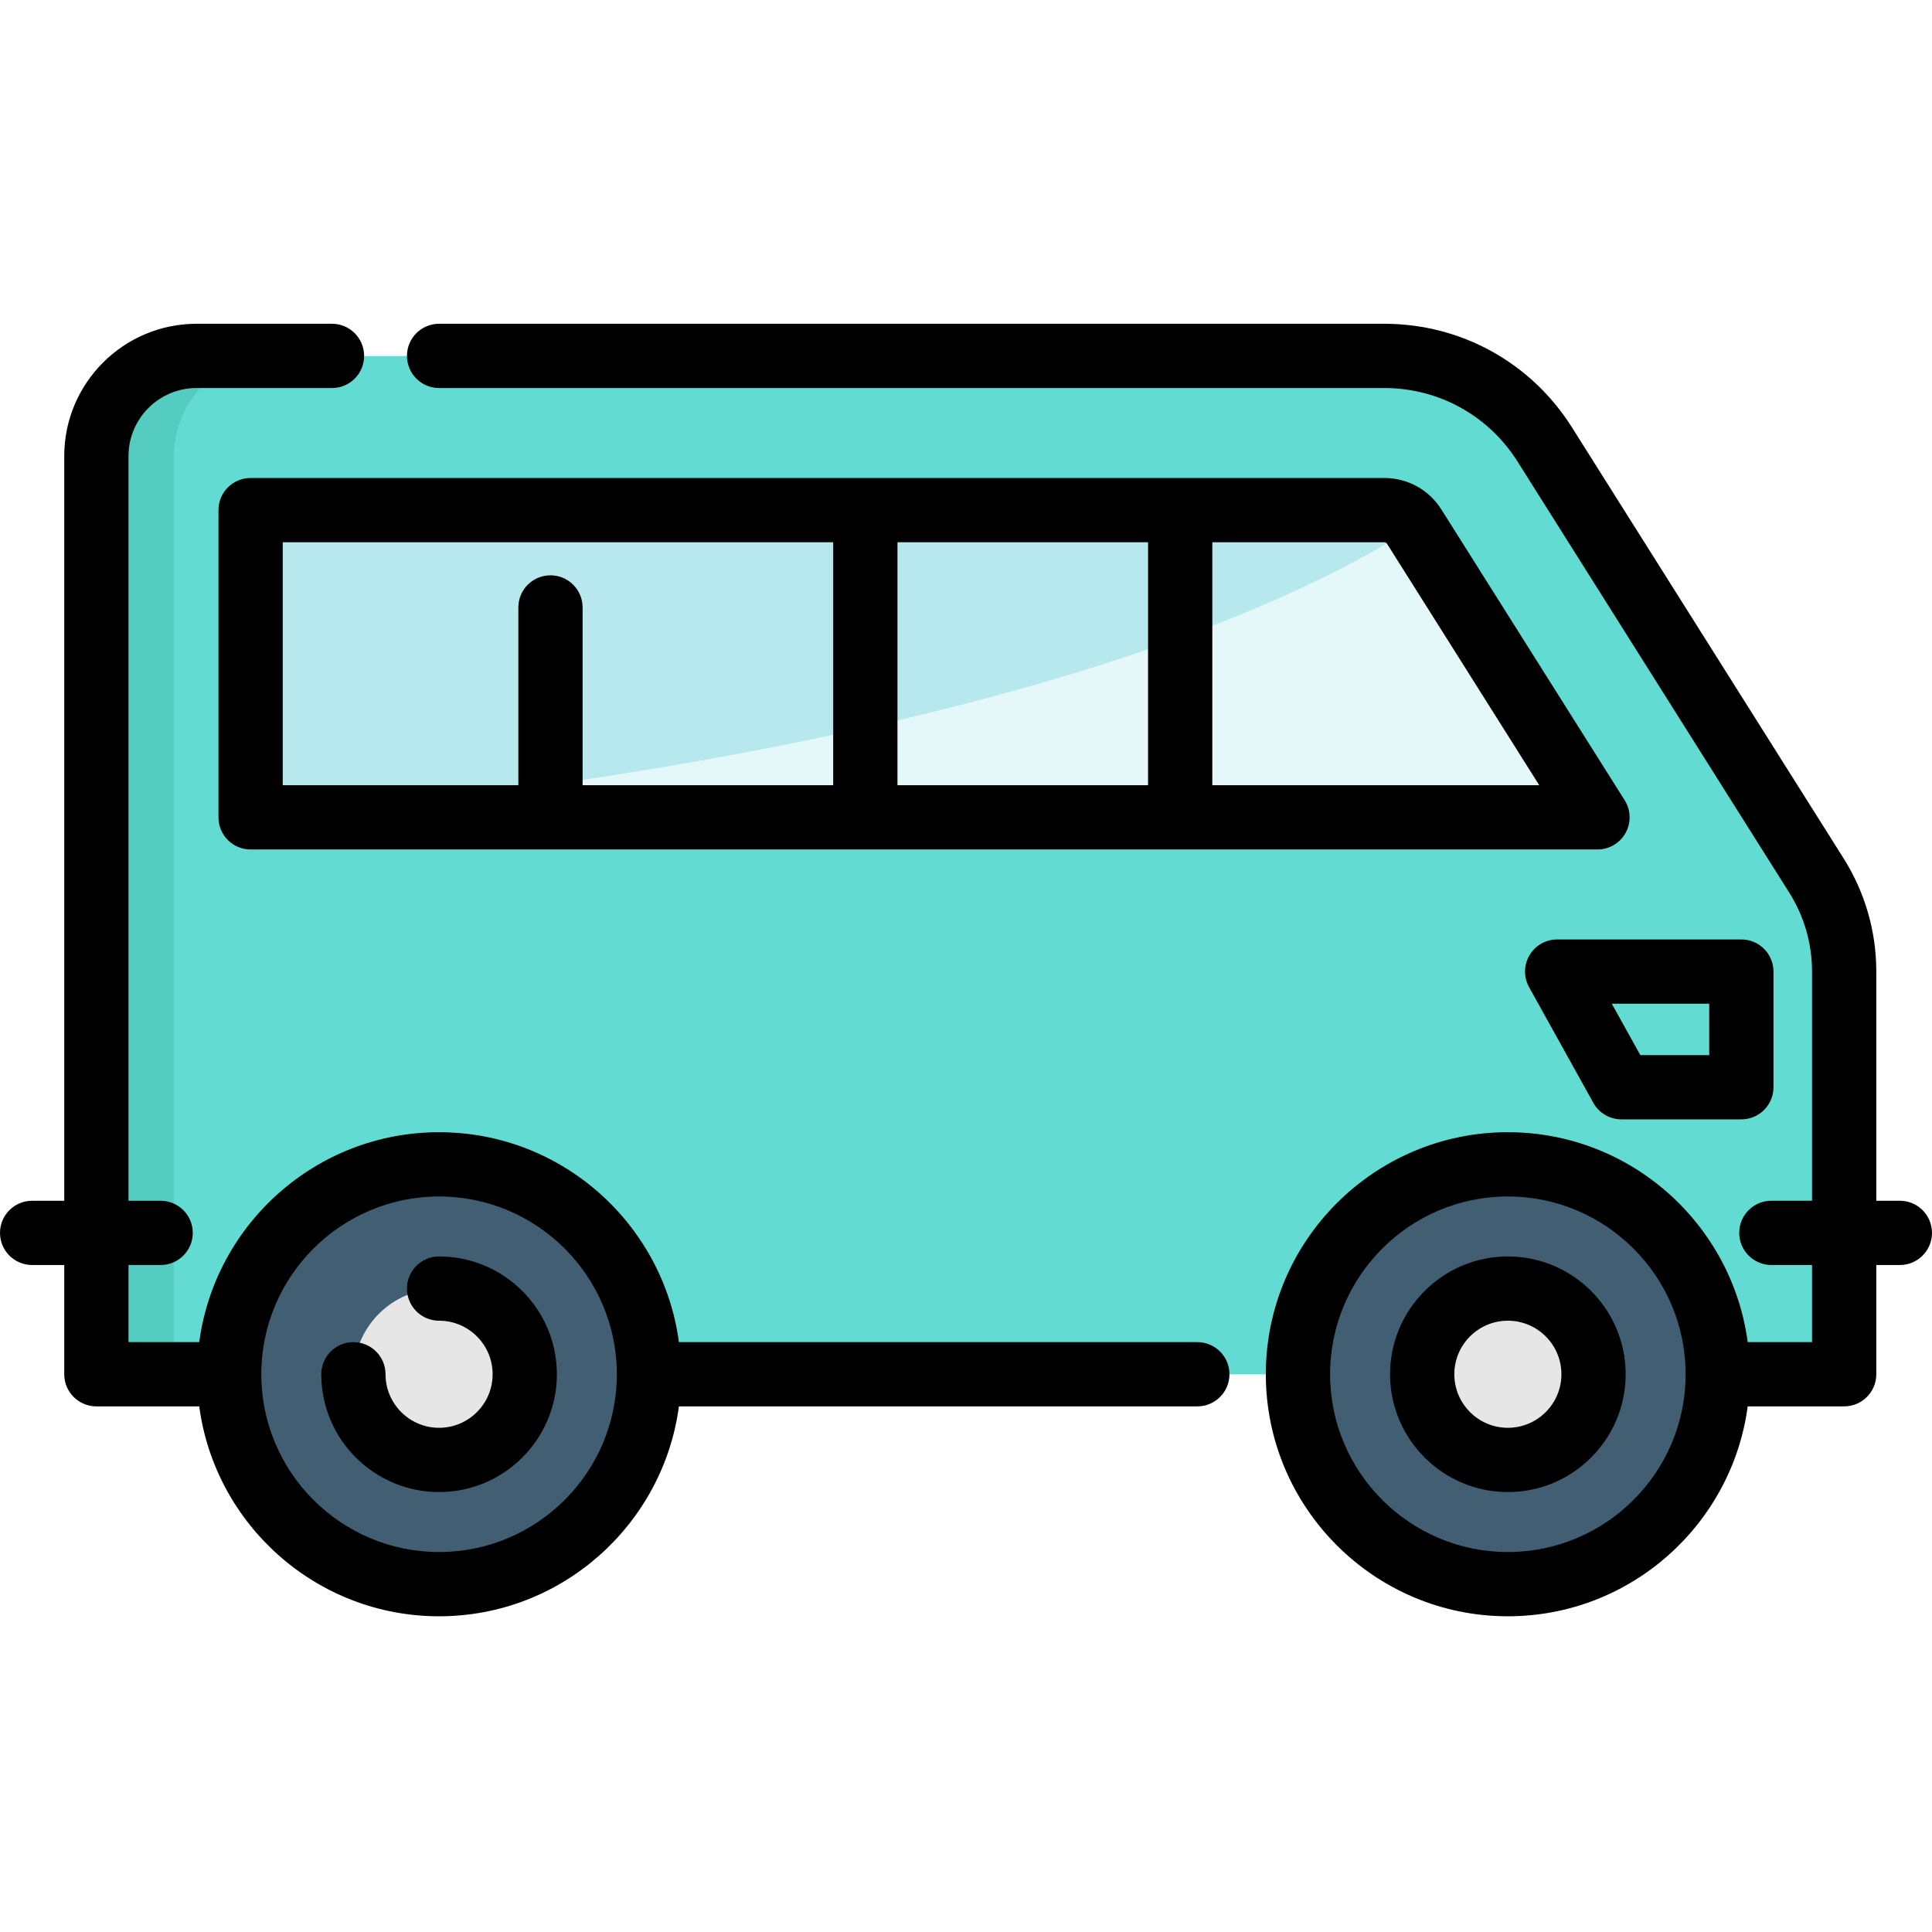
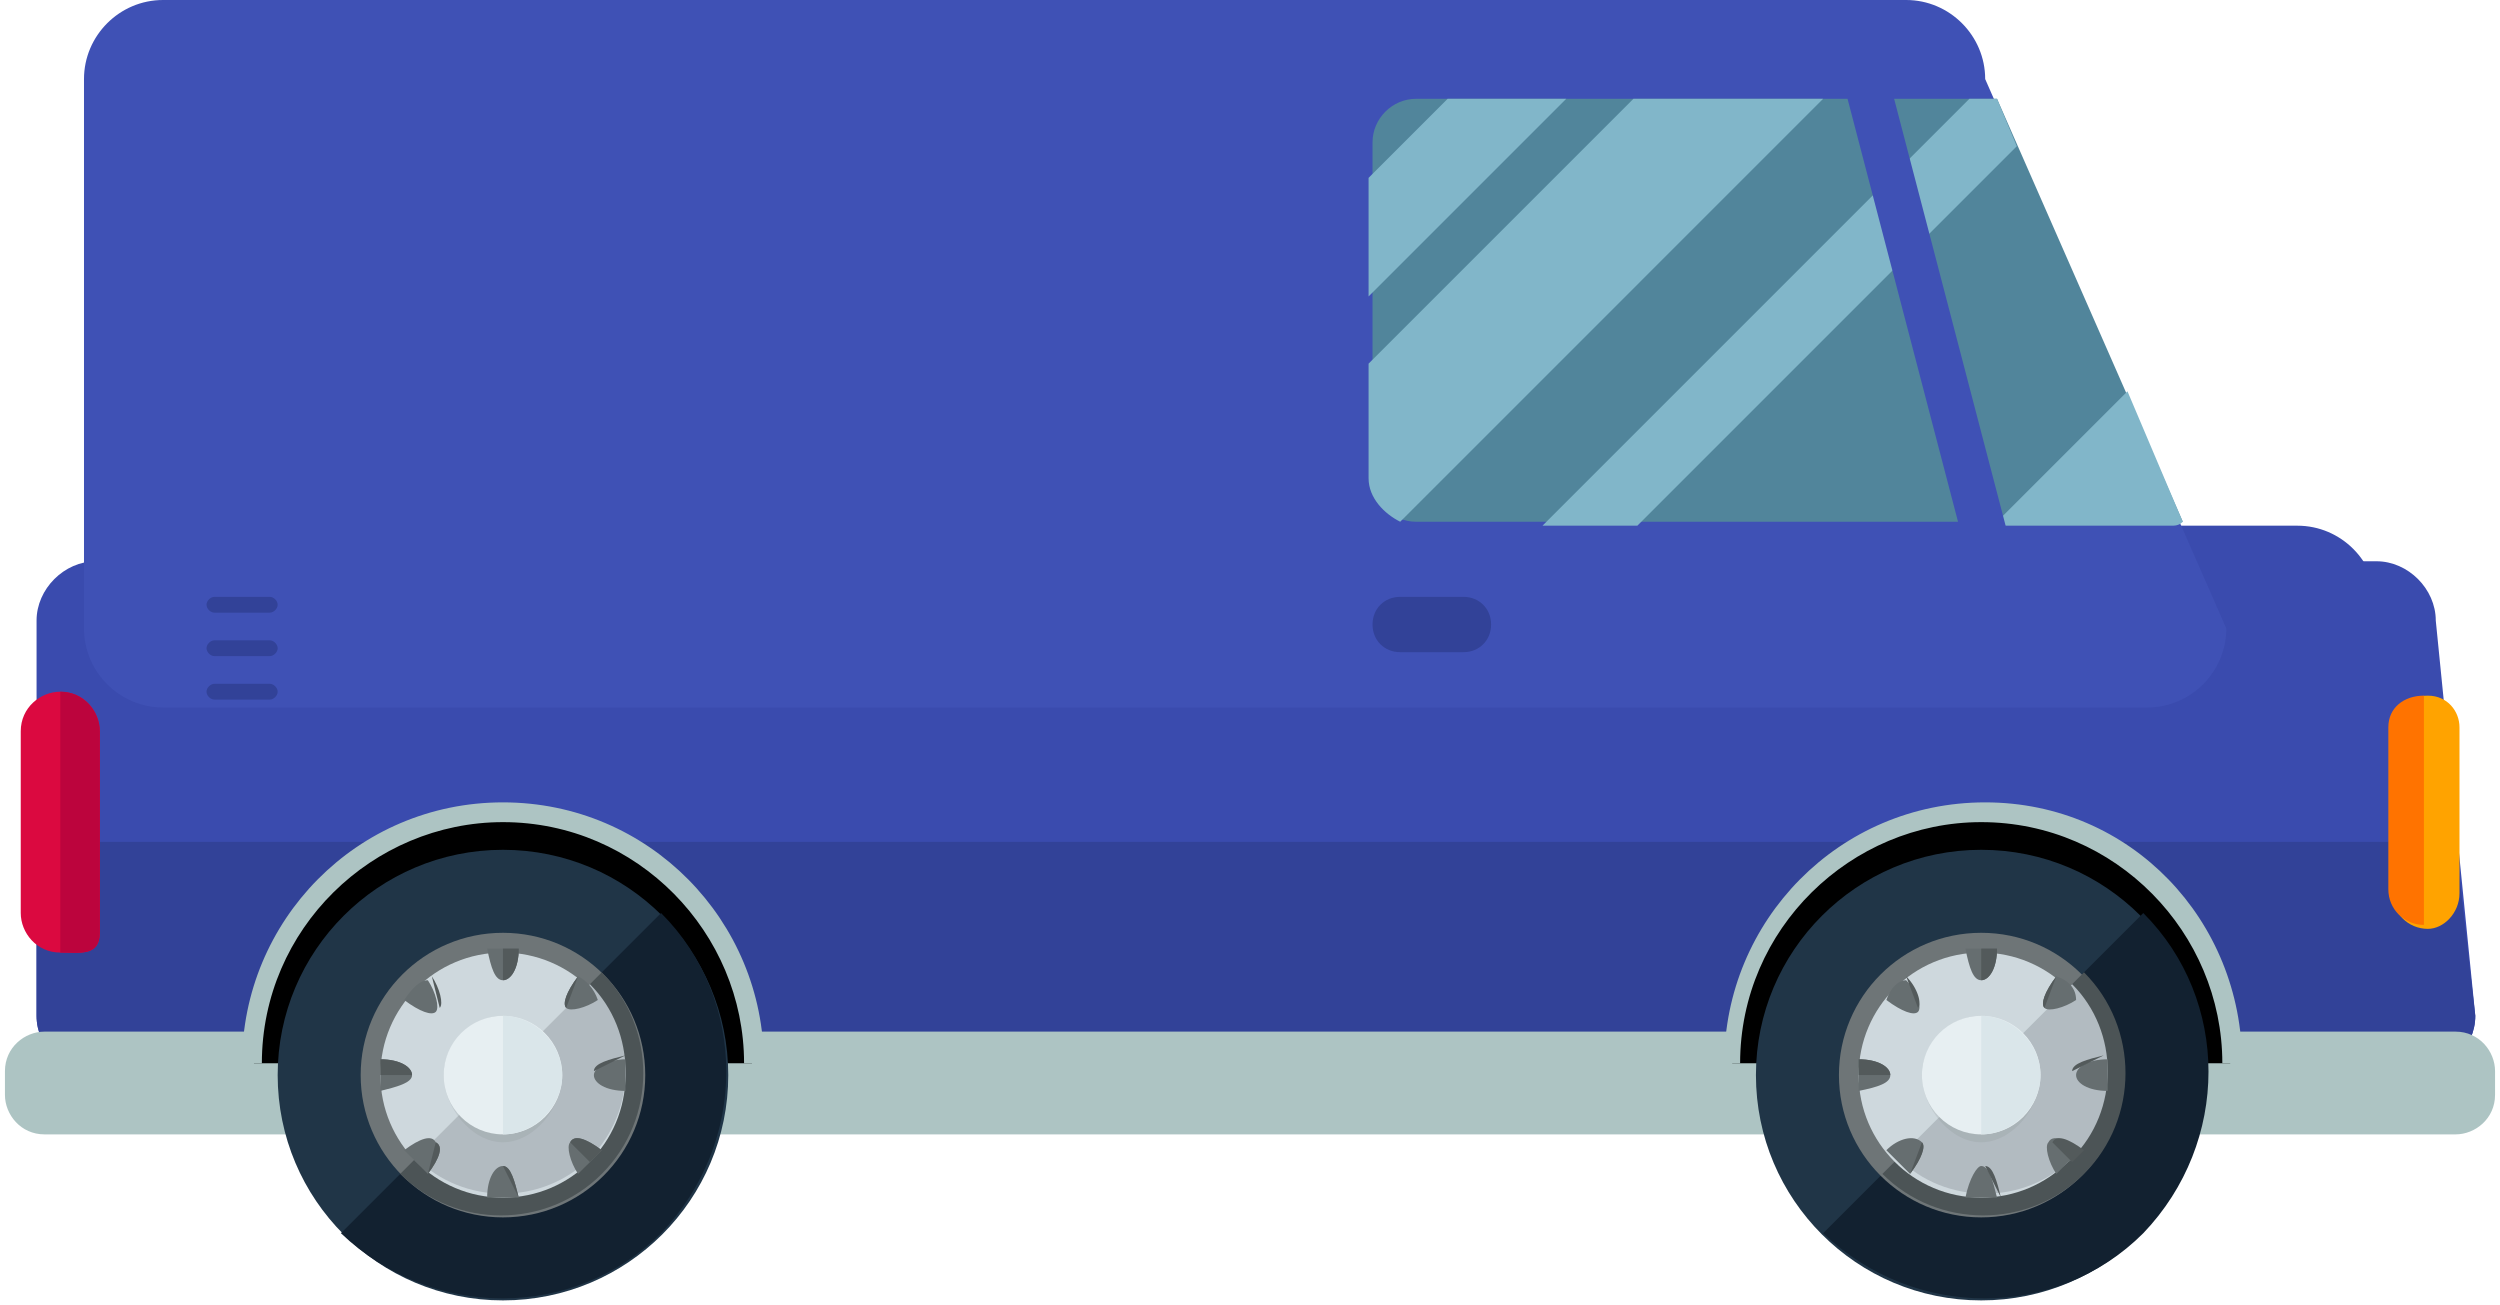
- <svg xmlns="http://www.w3.org/2000/svg" version="1.1" id="Layer_1" x="0px" y="0px" width="120" height="120" viewBox="0 0 512 512" style="enable-background:new 0 0 512 512;" xml:space="preserve">
-   <g transform="translate(0 -60)">
-     <path style="fill:#62DCD2;" d="M60.829,424.215H25.636V180.885c0-14.667,11.886-26.542,26.542-26.542h314.761  c17.267,0,33.32,8.855,42.527,23.466l72.008,114.244c4.8,7.615,7.346,16.432,7.346,25.433v106.73h-33.501" />
-     <path style="fill:#54CCC0;" d="M72.613,154.344H52.179c-14.656,0-26.542,11.875-26.542,26.542v243.331h20.435V180.886  C46.071,166.217,57.957,154.344,72.613,154.344z" />
-     <path style="fill:#B7E8ED;" d="M423.444,276.632H66.509v-81.42h300.434c3.247,0,6.221,1.635,7.947,4.393L423.444,276.632z" />
-     <path style="fill:#E5F8F9;" d="M423.444,276.632H66.509c0,0,207.343-13.135,308.381-77.027L423.444,276.632z" />
-     <g>
-       <circle style="fill:#415E72;" cx="116.454" cy="424.211" r="55.627" />
-       <circle style="fill:#415E72;" cx="399.701" cy="424.211" r="55.627" />
+ <svg xmlns="http://www.w3.org/2000/svg" width="230" height="120" viewBox="0 0 504 264" version="1.1">
+   <g id="Canvas" fill="none">
+     <g id="van">
+       <g id="Group">
+         <g id="Vector">
+           <path d="M 76 26.4C 76 35.2 68.8 42.4 60 42.4L 16 42.4C 7.2 42.4 0 35.2 0 26.4L 0 16C 0 7.2 7.2 3.05176e-06 16 3.05176e-06L 60 3.05176e-06C 68.8 3.05176e-06 76 7.2 76 16L 76 26.4Z" transform="translate(404 106.4)" fill="#3A4BAE" />
+         </g>
+         <g id="Vector_2">
+           <path d="M 493.6 92C 493.6 98.4 488 104 481.6 104L 12 104C 5.6 104 9.53674e-08 98.4 9.53674e-08 92L 9.53674e-08 12C 9.53674e-08 5.6 5.6 0 12 0L 473.6 0C 480 0 485.6 5.6 485.6 12L 493.6 92Z" transform="translate(6.39999 113.6)" fill="#3A4BAE" />
+         </g>
+       </g>
+       <g id="Vector_3">
+         <path d="M 9.53674e-08 35.2C 9.53674e-08 41.6 5.6 47.2 12 47.2L 481.6 47.2C 488 47.2 493.6 41.6 493.6 35.2L 489.6 -1.2207e-05L 9.53674e-08 -1.2207e-05L 9.53674e-08 35.2Z" transform="translate(6.39999 170.4)" fill="#324298" />
+       </g>
+       <g id="Vector_4">
+         <path d="M 504 12.8C 504 17.6 500 20.8 496 20.8L 8 20.8C 3.2 20.8 0 16.8 0 12.8L 0 8C 0 3.2 4 1.2207e-05 8 1.2207e-05L 496 1.2207e-05C 500.8 1.2207e-05 504 4 504 8L 504 12.8Z" transform="translate(0 208.8)" fill="#ADC4C3" />
+       </g>
+       <g id="Vector_5">
+         <path d="M 1.52588e-06 50.4C 1.52588e-06 22.4 22.4 1.2207e-05 50.4 1.2207e-05C 78.4 1.2207e-05 100.8 22.4 100.8 50.4" transform="translate(50.4 164.8)" fill="black" />
+       </g>
+       <g id="Vector_6">
+         <path d="M 105.6 52.8L 101.6 52.8C 101.6 26.4 80 4 52.8 4C 26.4 4 4 25.6 4 52.8L 0 52.8C 0 24 23.2 -1.2207e-05 52.8 -1.2207e-05C 82.4 -1.2207e-05 105.6 24 105.6 52.8Z" transform="translate(48 162.4)" fill="#ADC4C3" />
+       </g>
+       <g id="Vector_7">
+         <path d="M 45.6 91.2C 70.784 91.2 91.2 70.784 91.2 45.6C 91.2 20.416 70.784 -6.10352e-06 45.6 -6.10352e-06C 20.416 -6.10352e-06 0 20.416 0 45.6C 0 70.784 20.416 91.2 45.6 91.2Z" transform="translate(55.2 172)" fill="#203547" />
+       </g>
+       <g id="Vector_8">
+         <path d="M 64.8 1.2207e-05C 82.4 17.6 82.4 46.4 64.8 64.8C 47.2 82.4 18.4 82.4 0 64.8" transform="translate(68 184.8)" fill="#122130" />
+       </g>
+       <g id="Vector_9">
+         <path d="M 28.8 57.6C 44.706 57.6 57.6 44.706 57.6 28.8C 57.6 12.894 44.706 1.2207e-05 28.8 1.2207e-05C 12.894 1.2207e-05 0 12.894 0 28.8C 0 44.706 12.894 57.6 28.8 57.6Z" transform="translate(72 188.8)" fill="#6E7577" />
+       </g>
+       <g id="Vector_10">
+         <path d="M 40.8 1.2207e-05C 52 11.2 52 29.6 40.8 40.8C 29.6 52 11.2 52 0 40.8" transform="translate(80 196.8)" fill="#4C5456" />
+       </g>
+       <g id="Vector_11">
+         <path d="M 24.8 49.6C 38.497 49.6 49.6 38.497 49.6 24.8C 49.6 11.103 38.497 1.2207e-05 24.8 1.2207e-05C 11.103 1.2207e-05 0 11.103 0 24.8C 0 38.497 11.103 49.6 24.8 49.6Z" transform="translate(76 192.8)" fill="#CED8DD" />
+       </g>
+       <g id="Vector_12">
+         <path d="M 35.2 6.10352e-06C 44.8 9.6 44.8 25.6 35.2 35.2C 25.6 44.8 9.6 44.8 -3.05176e-06 35.2" transform="translate(83.2 199.2)" fill="#B2BBC1" />
+       </g>
+       <g id="Vector_13" opacity="0.2">
+         <path d="M 24 12C 24 18.4 18.4 25.6 12 25.6C 5.6 25.6 3.05176e-06 18.4 3.05176e-06 12C 3.05176e-06 5.6 5.6 0 12 0C 18.4 0 24 5.6 24 12Z" transform="translate(88.8 205.6)" fill="#888F91" />
+       </g>
+       <g id="Vector_14">
+         <path d="M 12 24C 18.627 24 24 18.627 24 12C 24 5.373 18.627 0 12 0C 5.373 0 3.05176e-06 5.373 3.05176e-06 12C 3.05176e-06 18.627 5.373 24 12 24Z" transform="translate(88.8 205.6)" fill="#E7EFF2" />
+       </g>
+       <g id="Vector_15">
+         <path d="M 3.05176e-06 0C 6.4 0 12 5.6 12 12C 12 18.4 6.4 24 3.05176e-06 24" transform="translate(100.8 205.6)" fill="#DAE6EA" />
+       </g>
+       <g id="Vector_16">
+         <path d="M 3.2 -6.10352e-06C 2.4 -6.10352e-06 0.8 -6.10352e-06 -1.52588e-06 -6.10352e-06C 0.8 4 1.6 6.4 3.2 6.4C 4.8 6.4 6.4 4 6.4 -6.10352e-06C 5.6 -6.10352e-06 4.8 -6.10352e-06 3.2 -6.10352e-06Z" transform="translate(97.6 192)" fill="#666E70" />
+       </g>
+       <g id="Vector_17">
+         <path d="M 3.05176e-06 6.4C 1.6 6.4 3.2 4 3.2 -6.10352e-06C 2.4 -6.10352e-06 0.8 -6.10352e-06 3.05176e-06 -6.10352e-06" transform="translate(100.8 192)" fill="#535A5B" />
+       </g>
+       <g id="Vector_18">
+         <path d="M -1.52588e-06 6.4C 2.4 6.4 4.8 6.4 6.4 6.4C 5.6 3.2 4.8 -6.10352e-06 3.2 -6.10352e-06C 1.6 -6.10352e-06 -1.52588e-06 2.4 -1.52588e-06 6.4Z" transform="translate(97.6 236)" fill="#666E70" />
+       </g>
+       <g id="Vector_19">
+         <path d="M 3.2 6.4C 2.4 3.2 1.6 -6.10352e-06 3.05176e-06 -6.10352e-06Z" transform="translate(100.8 236)" fill="#535A5B" />
+       </g>
+       <g id="Vector_20">
+         <path d="M 3.05176e-06 4C 3.2 6.4 5.6 7.2 6.4 6.4C 7.2 5.6 6.4 2.4 4.8 -1.2207e-05C 3.2 -1.2207e-05 1.6 1.6 3.05176e-06 4Z" transform="translate(80.8 198.4)" fill="#666E70" />
+       </g>
+       <g id="Vector_21">
+         <path d="M 1.6 6.4C 2.4 5.6 1.6 2.4 1.52588e-06 0Z" transform="translate(86.4 197.6)" fill="#535A5B" />
+       </g>
+       <g id="Vector_22">
+         <path d="M 6.714 2.432C 3.514 0.032 1.114 -0.768 0.314 0.832C -0.486 1.632 0.314 4.832 1.914 7.232C 2.714 6.432 3.514 5.632 4.314 4.832C 5.114 4.032 5.914 3.232 6.714 2.432Z" transform="translate(114.086 230.368)" fill="#666E70" />
+       </g>
+       <g id="Vector_23">
+         <path d="M 4 4.832C 4.8 4.032 5.6 3.232 6.4 2.432C 3.2 0.032 0.8 -0.768 1.52588e-06 0.832" transform="translate(114.4 230.368)" fill="#535A5B" />
+       </g>
+       <g id="Vector_24">
+         <path d="M 0 6.4C 3.2 5.6 6.4 4.8 6.4 3.2C 6.4 1.6 4 -1.2207e-05 0 -1.2207e-05C 0 0.8 0 2.4 0 3.2C 0 4 0 4.8 0 6.4Z" transform="translate(76 214.4)" fill="#666E70" />
+       </g>
+       <g id="Vector_25">
+         <path d="M 6.4 3.2C 6.4 1.6 4 -1.2207e-05 0 -1.2207e-05C 0 0.8 0 2.4 0 3.2" transform="translate(76 214.4)" fill="#535A5B" />
+       </g>
+       <g id="Vector_26">
+         <path d="M -3.05176e-06 3.2C -3.05176e-06 4.8 2.4 6.4 6.4 6.4C 6.4 4 6.4 1.6 6.4 -1.2207e-05C 3.2 -1.2207e-05 -3.05176e-06 1.6 -3.05176e-06 3.2Z" transform="translate(119.2 214.4)" fill="#666E70" />
+       </g>
+       <g id="Vector_27">
+         <path d="M 6.4 0C 3.2 0.8 -3.05176e-06 1.6 -3.05176e-06 3.2Z" transform="translate(119.2 213.6)" fill="#535A5B" />
+       </g>
+       <g id="Vector_28">
+         <path d="M 3.05176e-06 2.432C 1.6 4.032 3.2 5.632 4.8 7.232C 7.2 4.032 8 1.632 6.4 0.832C 5.6 -0.768 3.2 0.032 3.05176e-06 2.432Z" transform="translate(80.8 230.368)" fill="#666E70" />
+       </g>
+       <g id="Vector_29">
+         <path d="M -1.52588e-06 6.4C 2.4 3.2 3.2 0.8 1.6 6.10352e-06Z" transform="translate(85.6 231.2)" fill="#535A5B" />
+       </g>
+       <g id="Vector_30">
+         <path d="M 2.7 0C 0.3 3.2 -0.5 5.6 0.3 6.4C 1.1 7.2 4.3 6.4 6.7 4.8C 5.9 2.4 4.3 0.8 2.7 0Z" transform="translate(113.3 197.6)" fill="#666E70" />
+       </g>
+       <g id="Vector_31">
+         <path d="M 2.7 0C 0.3 3.2 -0.5 5.6 0.3 6.4Z" transform="translate(113.3 197.6)" fill="#535A5B" />
+       </g>
+       <g id="Vector_32">
+         <path d="M 6.10352e-06 50.4C 6.10352e-06 22.4 22.4 1.2207e-05 50.4 1.2207e-05C 78.4 1.2207e-05 100.8 22.4 100.8 50.4" transform="translate(349.6 164.8)" fill="black" />
+       </g>
+       <g id="Vector_33">
+         <path d="M 104.8 52.8L 100.8 52.8C 100.8 26.4 79.2 4 52 4C 25.6 4 3.2 25.6 3.2 52.8L 0 52.8C 0 24 23.2 -1.2207e-05 52.8 -1.2207e-05C 82.4 -1.2207e-05 104.8 24 104.8 52.8Z" transform="translate(348 162.4)" fill="#ADC4C3" />
+       </g>
+       <g id="Vector_34">
+         <path d="M 45.6 91.2C 70.784 91.2 91.2 70.784 91.2 45.6C 91.2 20.416 70.784 -6.10352e-06 45.6 -6.10352e-06C 20.416 -6.10352e-06 -6.10352e-06 20.416 -6.10352e-06 45.6C -6.10352e-06 70.784 20.416 91.2 45.6 91.2Z" transform="translate(354.4 172)" fill="#203547" />
+       </g>
+       <g id="Vector_35">
+         <path d="M 64.8 1.2207e-05C 82.4 17.6 82.4 46.4 64.8 64.8C 47.2 82.4 18.4 82.4 0 64.8" transform="translate(368 184.8)" fill="#122130" />
+       </g>
+       <g id="Vector_36">
+         <path d="M 28.8 57.6C 44.706 57.6 57.6 44.706 57.6 28.8C 57.6 12.894 44.706 1.2207e-05 28.8 1.2207e-05C 12.894 1.2207e-05 1.2207e-05 12.894 1.2207e-05 28.8C 1.2207e-05 44.706 12.894 57.6 28.8 57.6Z" transform="translate(371.2 188.8)" fill="#6E7577" />
+       </g>
+       <g id="Vector_37">
+         <path d="M 40.8 1.2207e-05C 52 11.2 52 29.6 40.8 40.8C 29.6 52 11.2 52 0 40.8" transform="translate(380 196.8)" fill="#4C5456" />
+       </g>
+       <g id="Vector_38">
+         <path d="M 24.8 49.6C 38.497 49.6 49.6 38.497 49.6 24.8C 49.6 11.103 38.497 1.2207e-05 24.8 1.2207e-05C 11.103 1.2207e-05 1.2207e-05 11.103 1.2207e-05 24.8C 1.2207e-05 38.497 11.103 49.6 24.8 49.6Z" transform="translate(375.2 192.8)" fill="#CED8DD" />
+       </g>
+       <g id="Vector_39">
+         <path d="M 35.2 6.10352e-06C 44.8 9.6 44.8 25.6 35.2 35.2C 25.6 44.8 9.6 44.8 1.2207e-05 35.2" transform="translate(383.2 199.2)" fill="#B2BBC1" />
+       </g>
+       <g id="Vector_40" opacity="0.2">
+         <path d="M 24 12C 24 18.4 18.4 25.6 12 25.6C 5.6 25.6 0 18.4 0 12C 0 5.6 5.6 0 12 0C 18.4 0 24 5.6 24 12Z" transform="translate(388 205.6)" fill="#888F91" />
+       </g>
+       <g id="Vector_41">
+         <path d="M 12 24C 18.627 24 24 18.627 24 12C 24 5.373 18.627 0 12 0C 5.373 0 0 5.373 0 12C 0 18.627 5.373 24 12 24Z" transform="translate(388 205.6)" fill="#E7EFF2" />
+       </g>
+       <g id="Vector_42">
+         <path d="M 0 0C 6.4 0 12 5.6 12 12C 12 18.4 6.4 24 0 24" transform="translate(400 205.6)" fill="#DAE6EA" />
+       </g>
+       <g id="Vector_43">
+         <path d="M 3.2 -6.10352e-06C 2.4 -6.10352e-06 0.8 -6.10352e-06 -1.2207e-05 -6.10352e-06C 0.8 4 1.6 6.4 3.2 6.4C 4.8 6.4 6.4 4 6.4 -6.10352e-06C 5.6 -6.10352e-06 4.8 -6.10352e-06 3.2 -6.10352e-06Z" transform="translate(396.8 192)" fill="#666E70" />
+       </g>
+       <g id="Vector_44">
+         <path d="M 0 6.4C 1.6 6.4 3.2 4 3.2 -6.10352e-06C 2.4 -6.10352e-06 0.8 -6.10352e-06 0 -6.10352e-06" transform="translate(400 192)" fill="#535A5B" />
+       </g>
+       <g id="Vector_45">
+         <path d="M -1.2207e-05 6.4C 2.4 6.4 4.8 6.4 6.4 6.4C 5.6 3.2 4.8 -6.10352e-06 3.2 -6.10352e-06C 2.4 -6.10352e-06 0.8 2.4 -1.2207e-05 6.4Z" transform="translate(396.8 236)" fill="#666E70" />
+       </g>
+       <g id="Vector_46">
+         <path d="M 3.2 6.4C 2.4 3.2 1.6 -6.10352e-06 -1.2207e-05 -6.10352e-06Z" transform="translate(400.8 236)" fill="#535A5B" />
+       </g>
+       <g id="Vector_47">
+         <path d="M -1.2207e-05 4C 3.2 6.4 5.6 7.2 6.4 6.4C 7.2 5.6 6.4 2.4 4 -1.2207e-05C 2.4 -1.2207e-05 0.8 1.6 -1.2207e-05 4Z" transform="translate(380.8 198.4)" fill="#666E70" />
+       </g>
+       <g id="Vector_48">
+         <path d="M 2.4 6.4C 3.2 5.6 2.4 2.4 -1.2207e-05 0Z" transform="translate(384.8 197.6)" fill="#535A5B" />
+       </g>
+       <g id="Vector_49">
+         <path d="M 6.714 2.432C 3.514 0.032 1.114 -0.768 0.314 0.832C -0.486 1.632 0.314 4.832 1.914 7.232C 2.714 6.432 3.514 5.632 4.314 4.832C 5.914 4.032 5.914 3.232 6.714 2.432Z" transform="translate(413.286 230.368)" fill="#666E70" />
+       </g>
+       <g id="Vector_50">
+         <path d="M 4 4.832C 4.8 4.032 5.6 3.232 6.4 2.432C 3.2 0.032 0.8 -0.768 -6.10352e-06 0.832" transform="translate(414.4 230.368)" fill="#535A5B" />
+       </g>
+       <g id="Vector_51">
+         <path d="M 1.2207e-05 6.4C 4 5.6 6.4 4.8 6.4 3.2C 6.4 1.6 4 -1.2207e-05 1.2207e-05 -1.2207e-05C 1.2207e-05 0.8 1.2207e-05 2.4 1.2207e-05 3.2C 1.2207e-05 4 1.2207e-05 4.8 1.2207e-05 6.4Z" transform="translate(375.2 214.4)" fill="#666E70" />
+       </g>
+       <g id="Vector_52">
+         <path d="M 6.4 3.2C 6.4 1.6 4 -1.2207e-05 1.2207e-05 -1.2207e-05C 1.2207e-05 0.8 1.2207e-05 2.4 1.2207e-05 3.2" transform="translate(375.2 214.4)" fill="#535A5B" />
+       </g>
+       <g id="Vector_53">
+         <path d="M 1.2207e-05 3.2C 1.2207e-05 4.8 2.4 6.4 6.4 6.4C 6.4 4 6.4 1.6 6.4 -1.2207e-05C 2.4 -1.2207e-05 1.2207e-05 1.6 1.2207e-05 3.2Z" transform="translate(419.2 214.4)" fill="#666E70" />
+       </g>
+       <g id="Vector_54">
+         <path d="M 6.4 0C 3.2 0.8 -6.10352e-06 1.6 -6.10352e-06 3.2Z" transform="translate(418.4 213.6)" fill="#535A5B" />
+       </g>
+       <g id="Vector_55">
+         <path d="M -1.2207e-05 2.432C 1.6 4.032 3.2 5.632 4.8 7.232C 7.2 4.032 8 1.632 7.2 0.832C 5.6 -0.768 2.4 0.032 -1.2207e-05 2.432Z" transform="translate(380.8 230.368)" fill="#666E70" />
+       </g>
+       <g id="Vector_56">
+         <path d="M 6.10352e-06 6.4C 2.4 3.2 3.2 0.8 2.4 6.10352e-06Z" transform="translate(385.6 231.2)" fill="#535A5B" />
+       </g>
+       <g id="Vector_57">
+         <path d="M 2.7 0C 0.3 3.2 -0.5 5.6 0.3 6.4C 1.1 7.2 4.3 6.4 6.7 4.8C 6.7 2.4 5.1 0.8 2.7 0Z" transform="translate(412.5 197.6)" fill="#666E70" />
+       </g>
+       <g id="Vector_58">
+         <path d="M 2.7 0C 0.3 3.2 -0.5 5.6 0.3 6.4Z" transform="translate(412.5 197.6)" fill="#535A5B" />
+       </g>
+       <g id="Vector_59">
+         <path d="M 433.6 127.2C 433.6 136 426.4 143.2 417.6 143.2L 16 143.2C 7.2 143.2 0 136 0 127.2L 0 16C 0 7.2 7.2 1.52588e-06 16 1.52588e-06L 368.8 1.52588e-06C 377.6 1.52588e-06 384.8 7.2 384.8 16L 433.6 127.2Z" transform="translate(16 0)" fill="#3F51B5" />
+       </g>
+       <g id="Vector_60">
+         <path d="M 16 48.8C 16 53.6 12 52.8 8 52.8C 3.2 52.8 4.76837e-08 48.8 4.76837e-08 44.8L 4.76837e-08 8C 4.76837e-08 3.2 4 -6.10352e-06 8 -6.10352e-06C 12.8 -6.10352e-06 16 4 16 8L 16 48.8Z" transform="translate(3.20001 140)" fill="#DB0940" />
+       </g>
+       <g id="Vector_61">
+         <path d="M -1.90735e-07 -6.10352e-06C 4.8 -6.10352e-06 8 4 8 8L 8 48.8C 8 53.6 4 52.8 -1.90735e-07 52.8" transform="translate(11.2 140)" fill="#BC043D" />
+       </g>
+       <g id="Group_2">
+         <g id="Vector_62">
+           <path d="M 164 85.6L 126.4 -6.10352e-06L 8.8 -6.10352e-06C 4 -6.10352e-06 -1.2207e-05 4 -1.2207e-05 8.8L -1.2207e-05 76.8C -1.2207e-05 81.6 4 85.6 8.8 85.6L 161.6 85.6C 161.6 86.4 163.2 85.6 164 85.6Z" transform="translate(276.8 20)" fill="#51859B" />
+         </g>
+       </g>
+       <g id="Group_3">
+         <g id="Vector_63">
+           <path d="M 53.6 -6.10352e-06L 0 53.6L 0 76.8C 0 80.8 3.2 84 6.4 85.6L 92 -6.10352e-06L 53.6 -6.10352e-06Z" transform="translate(276 20)" fill="#81B6C9" />
+         </g>
+         <g id="Vector_64">
+           <path d="M 40 -6.10352e-06L 16 -6.10352e-06L 0 16L 0 40L 40 -6.10352e-06Z" transform="translate(276 20)" fill="#81B6C9" />
+         </g>
+         <g id="Vector_65">
+           <path d="M -6.10352e-06 27.2L 36 27.2C 36.8 27.2 37.6 27.2 38.4 26.4L 27.2 6.10352e-06L -6.10352e-06 27.2Z" transform="translate(402.4 79.2)" fill="#81B6C9" />
+         </g>
+         <g id="Vector_66">
+           <path d="M 96 9.6L 92 -6.10352e-06L 86.4 -6.10352e-06L 1.2207e-05 86.4L 19.2 86.4L 96 9.6Z" transform="translate(311.2 20)" fill="#81B6C9" />
+         </g>
+       </g>
+       <g id="Vector_67">
+         <path d="M 37.008 110.608C 37.808 113.008 36.208 115.408 33.808 116.208C 31.408 117.008 29.008 115.408 28.208 113.008L 0.208 5.808C -0.592 3.408 1.008 1.008 3.408 0.208C 5.808 -0.592 8.208 1.008 9.008 3.408L 37.008 110.608Z" transform="translate(369.392 1.39189)" fill="#3F51B5" />
+       </g>
+       <g id="Group_4">
+         <g id="Vector_68">
+           <path d="M 24 5.6C 24 8.8 21.6 11.2 18.4 11.2L 5.6 11.2C 2.4 11.2 -1.2207e-05 8.8 -1.2207e-05 5.6C -1.2207e-05 2.4 2.4 -3.05176e-06 5.6 -3.05176e-06L 18.4 -3.05176e-06C 21.6 -3.05176e-06 24 2.4 24 5.6Z" transform="translate(276.8 120.8)" fill="#324298" />
+         </g>
+         <g id="Vector_69">
+           <path d="M 14.4 1.6C 14.4 2.4 13.6 3.2 12.8 3.2L 1.6 3.2C 0.8 3.2 -7.62939e-07 2.4 -7.62939e-07 1.6C -7.62939e-07 0.8 0.8 -3.05176e-06 1.6 -3.05176e-06L 12.8 -3.05176e-06C 13.6 -3.05176e-06 14.4 0.8 14.4 1.6Z" transform="translate(40.8 120.8)" fill="#324298" />
+         </g>
+         <g id="Vector_70">
+           <path d="M 14.4 1.6C 14.4 2.4 13.6 3.2 12.8 3.2L 1.6 3.2C 0.8 3.2 -7.62939e-07 2.4 -7.62939e-07 1.6C -7.62939e-07 0.8 0.8 0 1.6 0L 12.8 0C 13.6 0 14.4 0.8 14.4 1.6Z" transform="translate(40.8 129.6)" fill="#324298" />
+         </g>
+         <g id="Vector_71">
+           <path d="M 14.4 1.6C 14.4 2.4 13.6 3.2 12.8 3.2L 1.6 3.2C 0.8 3.2 -7.62939e-07 2.4 -7.62939e-07 1.6C -7.62939e-07 0.8 0.8 -1.2207e-05 1.6 -1.2207e-05L 12.8 -1.2207e-05C 13.6 -1.2207e-05 14.4 0.8 14.4 1.6Z" transform="translate(40.8 138.4)" fill="#324298" />
+         </g>
+       </g>
+       <g id="Vector_72">
+         <path d="M 13.6 40C 13.6 44 10.4 47.2 7.2 47.2C 3.2 47.2 1.2207e-05 44 1.2207e-05 40L 1.2207e-05 6.4C 1.2207e-05 2.4 3.2 1.2207e-05 7.2 1.2207e-05C 11.2 1.2207e-05 13.6 3.2 13.6 6.4L 13.6 40Z" transform="translate(483.2 140.8)" fill="#FFA300" />
+       </g>
+       <g id="Vector_73">
+         <path d="M 7.2 46.4C 3.2 46.4 -6.10352e-06 43.2 -6.10352e-06 39.2L -6.10352e-06 6.4C -6.10352e-06 2.4 3.2 1.2207e-05 7.2 1.2207e-05" transform="translate(482.4 140.8)" fill="#FF7300" />
+       </g>
    </g>
-     <g>
-       <path style="fill:#E6E6E6;" d="M116.457,446.92c-12.52,0-22.705-10.185-22.705-22.705c0-12.52,10.186-22.705,22.705-22.705   s22.705,10.185,22.705,22.705C139.162,436.735,128.976,446.92,116.457,446.92z" />
-       <path style="fill:#E6E6E6;" d="M399.696,446.92c-12.52,0-22.705-10.185-22.705-22.705c0-12.52,10.186-22.705,22.705-22.705   c12.52,0,22.705,10.185,22.705,22.705C422.401,436.735,412.217,446.92,399.696,446.92z" />
-     </g>
-     <path d="M317.304,415.676H179.92c-4.18-31.355-31.08-55.627-63.56-55.627s-59.38,24.273-63.56,55.627H34.054v-20.435h8.518  c4.702,0,8.514-3.812,8.514-8.514c0-4.702-3.812-8.514-8.514-8.514h-8.518V180.86c0-9.94,8.088-18.028,18.028-18.028h35.9  c4.702,0,8.514-3.812,8.514-8.514s-3.812-8.514-8.514-8.514h-35.9c-19.33,0-35.057,15.727-35.057,35.057v197.353H8.514  c-4.702,0-8.514,3.812-8.514,8.514c0,4.702,3.812,8.514,8.514,8.514h8.511v28.949c0,4.702,3.812,8.514,8.514,8.514h27.261  c4.18,31.355,31.08,55.628,63.56,55.628s59.38-24.273,63.56-55.628h137.384c4.703,0,8.514-3.812,8.514-8.514  C325.818,419.488,322.007,415.676,317.304,415.676z M116.36,471.303c-25.978,0-47.113-21.135-47.113-47.113  c0-25.978,21.135-47.113,47.113-47.113s47.113,21.135,47.113,47.113C163.473,450.168,142.338,471.303,116.36,471.303z" />
-     <path d="M382.013,195.066c-3.288-5.256-8.957-8.394-15.166-8.394H66.412c-4.702,0-8.514,3.812-8.514,8.514v81.42  c0,4.702,3.812,8.514,8.514,8.514h356.937c3.1,0,5.957-1.686,7.454-4.401c1.499-2.716,1.402-6.03-0.252-8.654L382.013,195.066z   M304.248,203.701v64.392h-66.412v-64.392H304.248z M74.927,203.701h145.88v64.392h-66.412V220.98c0-4.702-3.812-8.514-8.514-8.514  s-8.514,3.812-8.514,8.514v47.113H74.927V203.701z M321.277,268.093v-64.392h45.569c0.319,0,0.564,0.133,0.744,0.42l40.325,63.973  h-86.638V268.093z" />
-     <path d="M116.36,392.971c-4.702,0-8.514,3.812-8.514,8.514S111.658,410,116.36,410c7.825,0,14.191,6.365,14.191,14.191  s-6.365,14.191-14.191,14.191s-14.191-6.365-14.191-14.191c0-4.702-3.812-8.514-8.514-8.514c-4.702,0-8.514,3.812-8.514,8.514  c0,17.215,14.005,31.22,31.22,31.22s31.22-14.005,31.22-31.22C147.58,406.975,133.574,392.971,116.36,392.971z" />
-     <path d="M399.601,392.971c-17.214,0-31.22,14.004-31.22,31.22c0,17.215,14.006,31.22,31.22,31.22s31.22-14.005,31.22-31.22  C430.82,406.975,416.815,392.971,399.601,392.971z M399.601,438.381c-7.825,0-14.191-6.365-14.191-14.191S391.775,410,399.601,410  s14.191,6.365,14.191,14.191S407.425,438.381,399.601,438.381z" />
-     <path d="M503.486,378.212h-6.248V317.46c0-10.623-2.994-20.987-8.657-29.973l-72.008-114.244  c-10.828-17.182-29.418-27.44-49.73-27.44H116.364c-4.702,0-8.514,3.812-8.514,8.514s3.812,8.514,8.514,8.514h250.479  c14.427,0,27.632,7.286,35.323,19.491l72.008,114.244c3.948,6.264,6.034,13.489,6.034,20.893v60.752h-10.78  c-4.703,0-8.514,3.812-8.514,8.514c0,4.702,3.811,8.514,8.514,8.514h10.78v20.435h-17.049c-4.18-31.355-31.08-55.627-63.56-55.627  c-35.368,0-64.142,28.774-64.142,64.142s28.774,64.142,64.142,64.142c32.48,0,59.38-24.273,63.56-55.628h25.564  c4.703,0,8.514-3.812,8.514-8.514v-28.949h6.248c4.703,0,8.514-3.812,8.514-8.514C512,382.025,508.189,378.212,503.486,378.212z   M399.601,471.303c-25.978,0-47.113-21.135-47.113-47.113c0-25.978,21.135-47.113,47.113-47.113  c25.953,0,47.071,21.095,47.111,47.04c0,0.025-0.003,0.049-0.003,0.073s0.003,0.049,0.003,0.073  C446.672,450.208,425.554,471.303,399.601,471.303z" />
-     <path d="M405.328,313.159c-1.53,2.6-1.57,5.816-0.106,8.452l17.029,30.652c1.502,2.703,4.351,4.38,7.444,4.38h31.783  c4.703,0,8.514-3.812,8.514-8.514v-30.652c0-4.702-3.811-8.514-8.514-8.514h-48.813  C409.649,308.962,406.857,310.558,405.328,313.159z M452.963,325.991v13.623h-18.258l-7.569-13.623H452.963z" />
  </g>
</svg>
